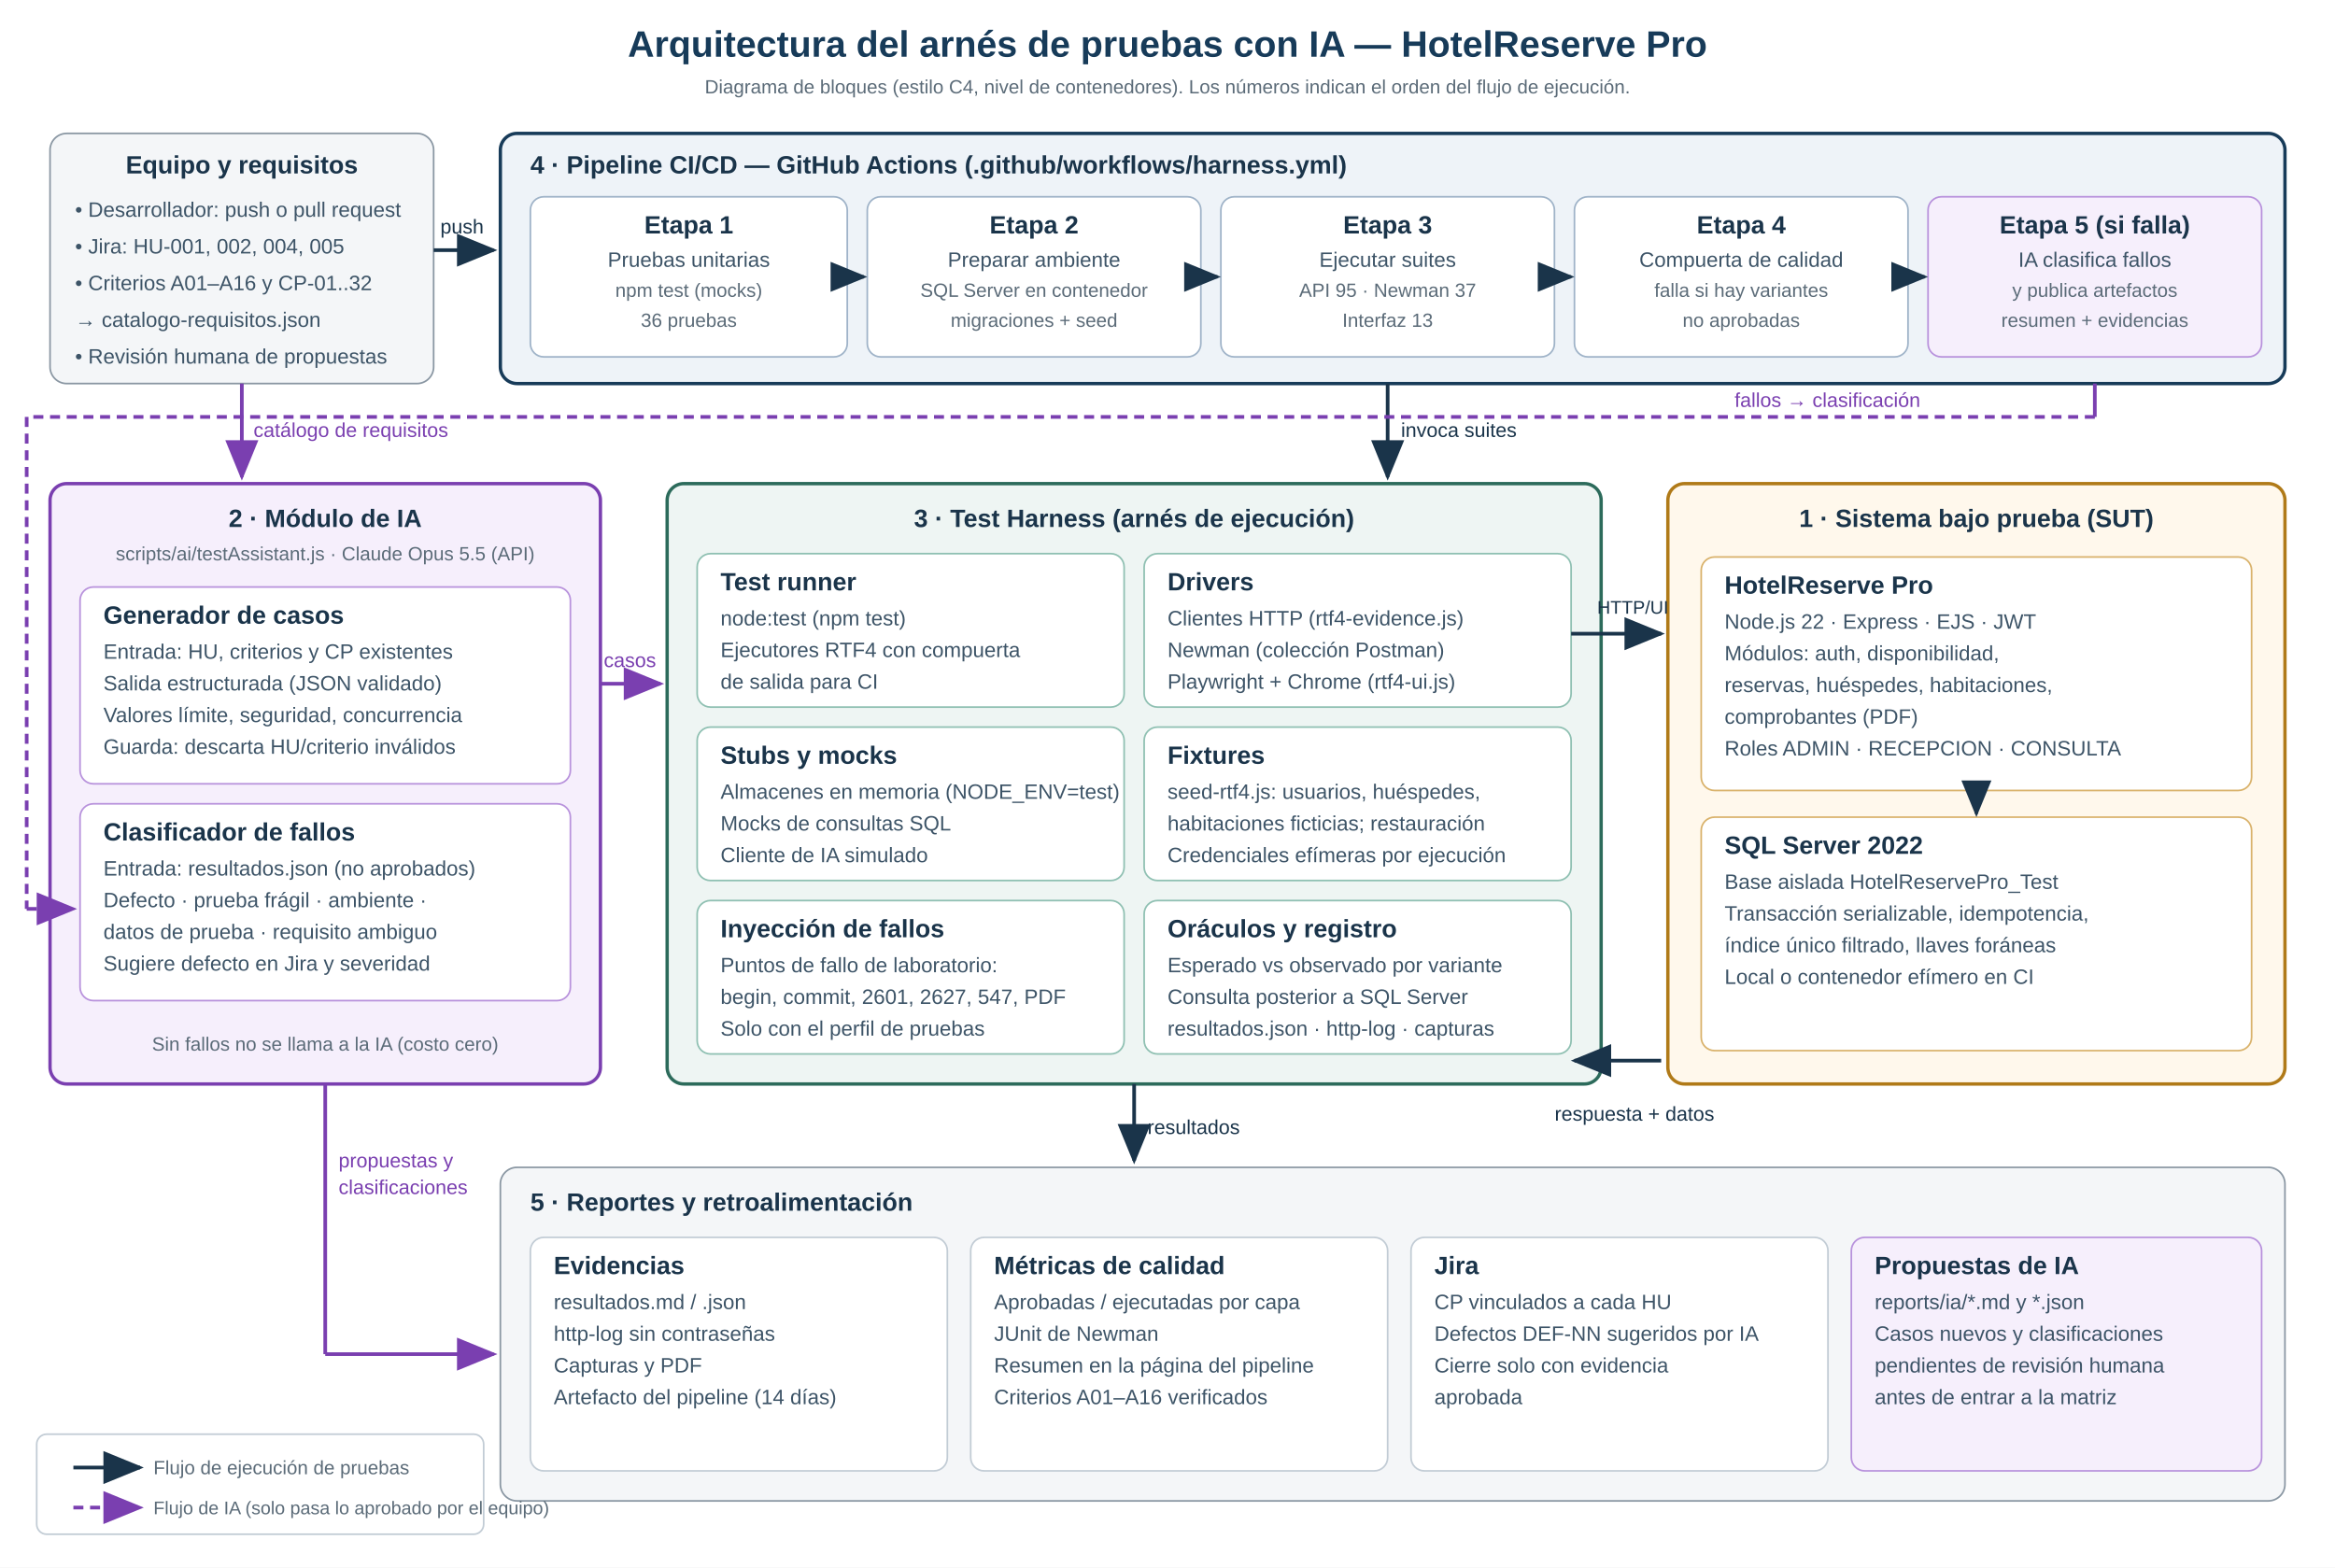
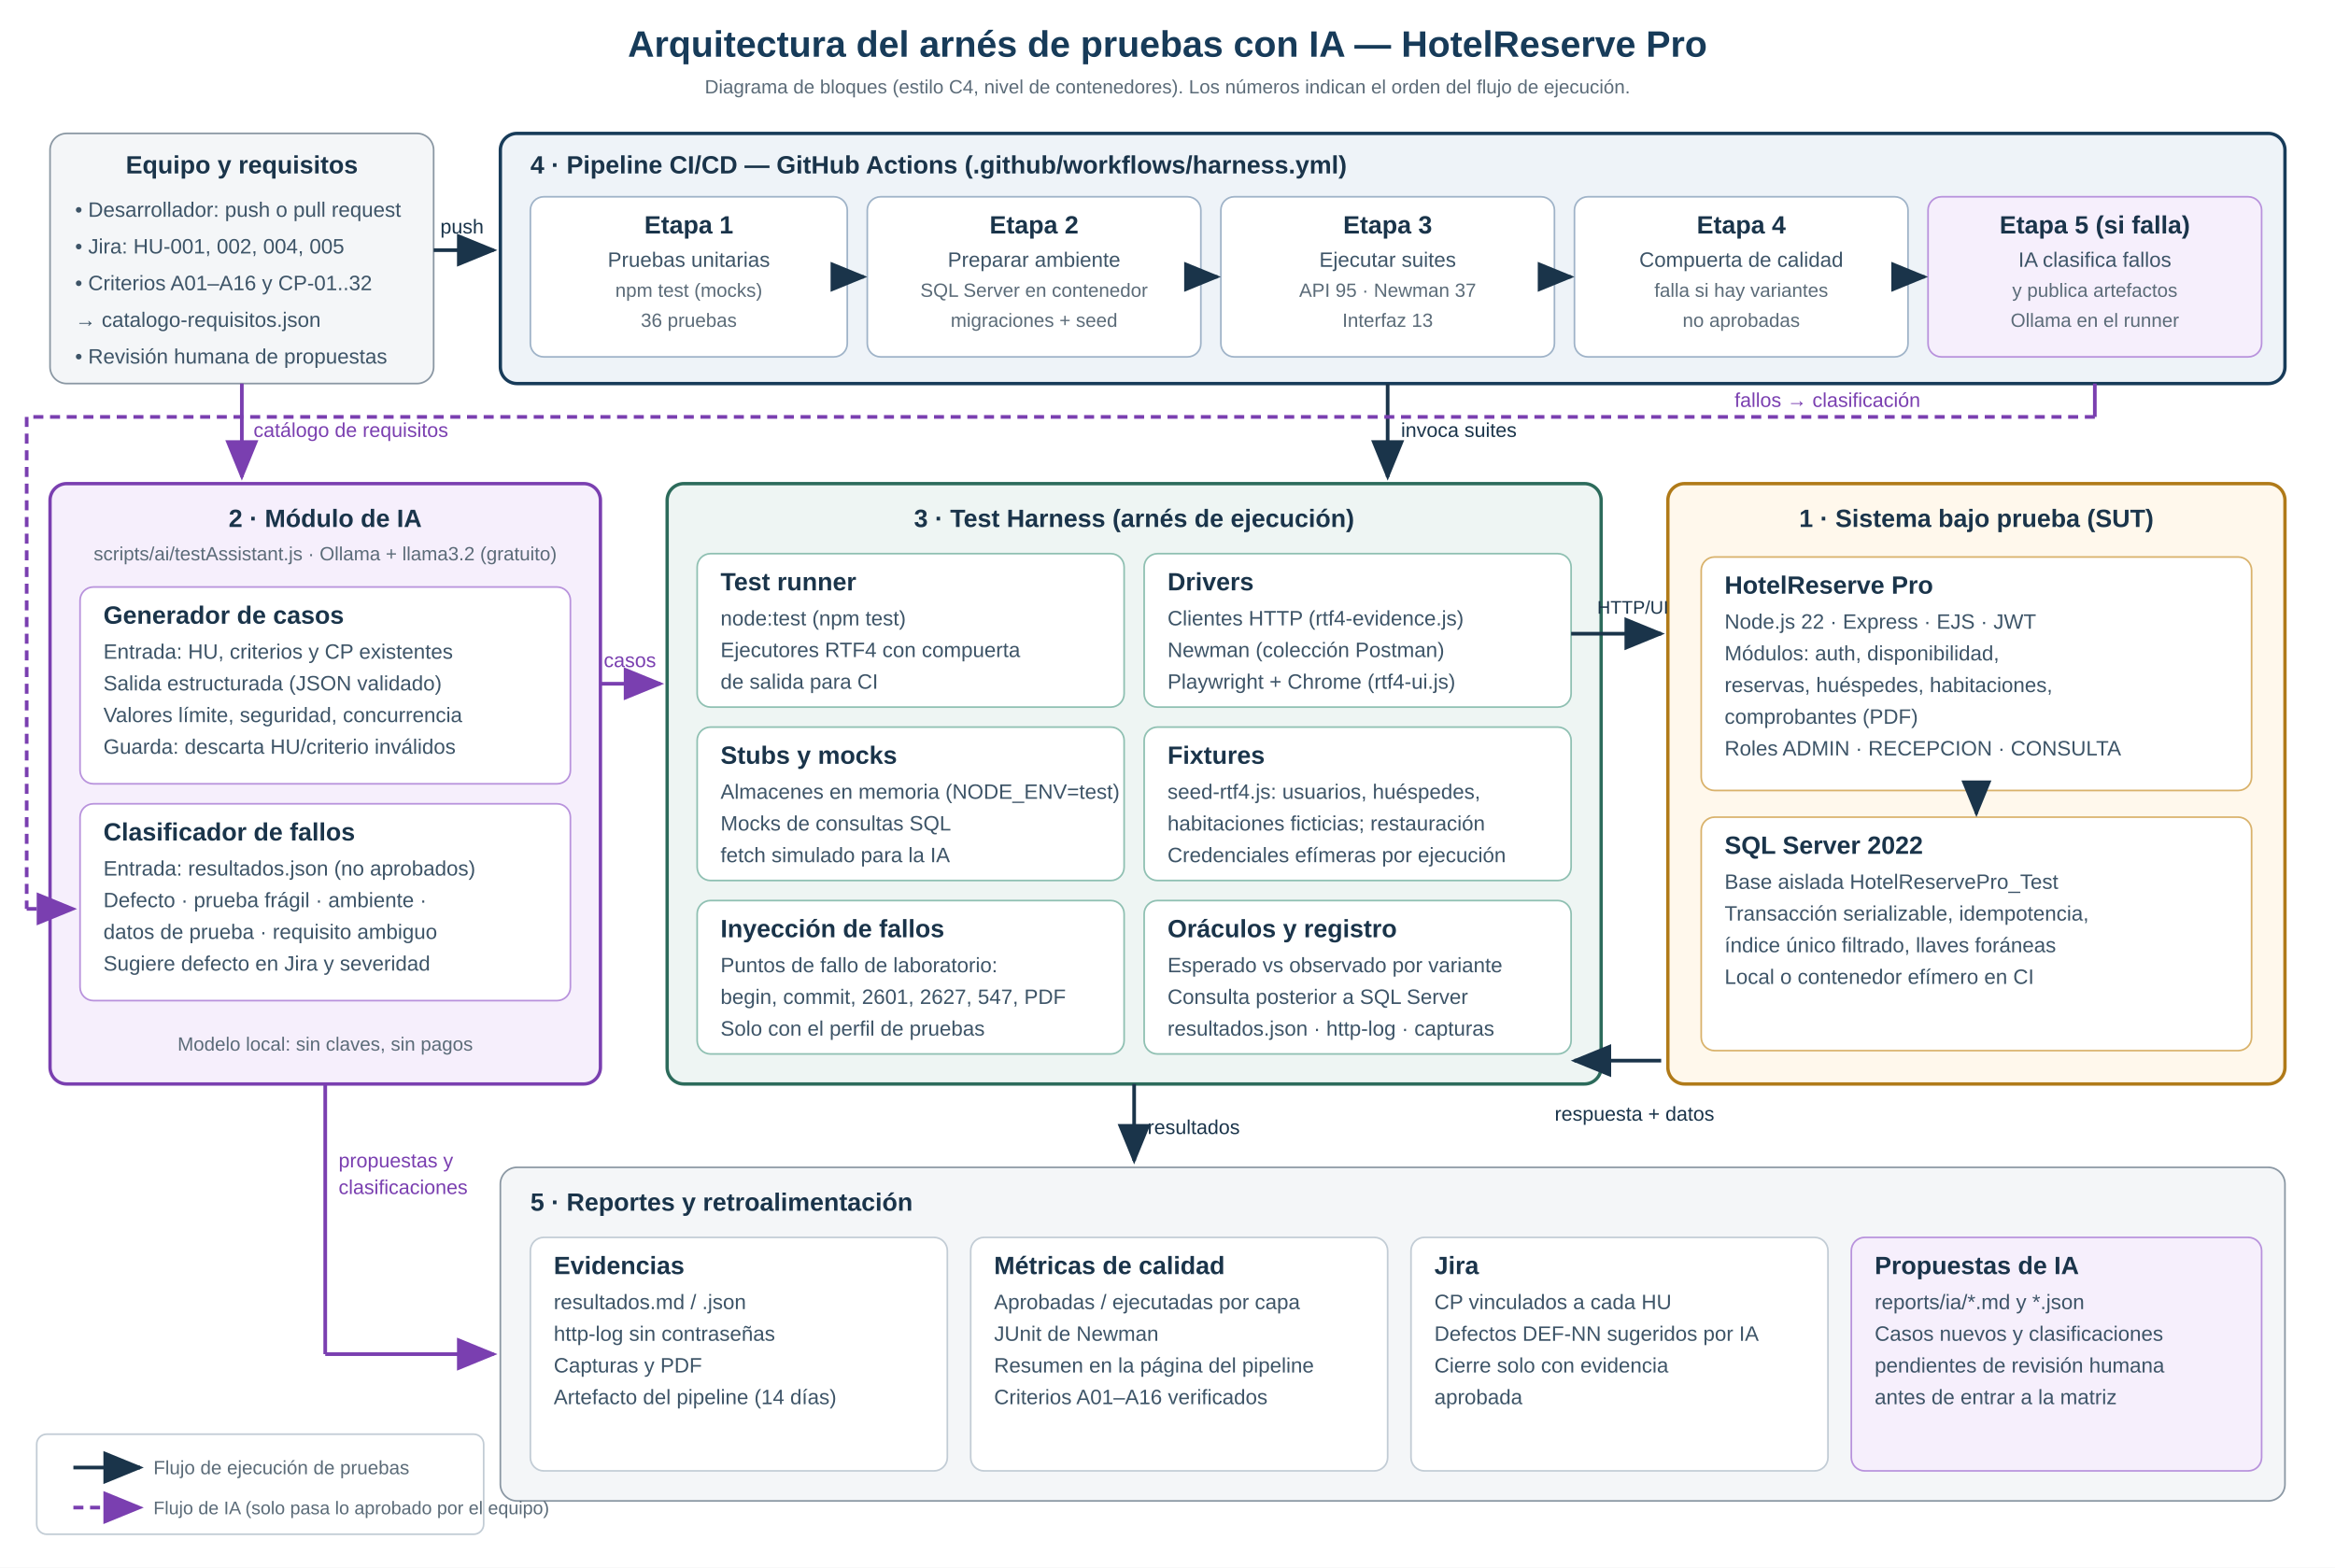
<svg xmlns="http://www.w3.org/2000/svg" width="1400" height="940" viewBox="0 0 1400 940" font-family="Calibri, Arial, sans-serif">
  <defs>
    <marker id="f" markerWidth="11" markerHeight="9" refX="10" refY="4.5" orient="auto">
      <path d="M0,0 L11,4.5 L0,9 z" fill="#1a344a" />
    </marker>
    <marker id="fi" markerWidth="11" markerHeight="9" refX="10" refY="4.5" orient="auto">
      <path d="M0,0 L11,4.5 L0,9 z" fill="#7a3fb0" />
    </marker>
    <style>
      .t{font-size:15px;font-weight:700;fill:#1a344a}
      .s{font-size:12.5px;fill:#3d5467}
      .m{font-size:11.5px;fill:#5b6b78}
      .n{font-size:13px;font-weight:700;fill:#fff}
      .lab{font-size:12px;fill:#1a344a}
      .labi{font-size:12px;fill:#7a3fb0}
    </style>
  </defs>
  <rect width="1400" height="940" fill="#fff" />
  <text x="700" y="34" text-anchor="middle" font-size="22" font-weight="700" fill="#173b59">Arquitectura del arnés de pruebas con IA — HotelReserve Pro</text>
  <text x="700" y="56" text-anchor="middle" class="m">Diagrama de bloques (estilo C4, nivel de contenedores). Los números indican el orden del flujo de ejecución.</text>
  <rect x="30" y="80" width="230" height="150" rx="10" fill="#f4f6f8" stroke="#8a97a3" />
  <text x="145" y="104" text-anchor="middle" class="t">Equipo y requisitos</text>
  <text x="45" y="130" class="s">• Desarrollador: push o pull request</text>
  <text x="45" y="152" class="s">• Jira: HU-001, 002, 004, 005</text>
  <text x="45" y="174" class="s">• Criterios A01–A16 y CP-01..32</text>
  <text x="45" y="196" class="s">  → catalogo-requisitos.json</text>
  <text x="45" y="218" class="s">• Revisión humana de propuestas</text>
  <rect x="300" y="80" width="1070" height="150" rx="10" fill="#eef3f8" stroke="#173b59" stroke-width="2" />
  <text x="318" y="104" class="t">4 · Pipeline CI/CD — GitHub Actions (.github/workflows/harness.yml)</text>
  <g>
    <rect x="318" y="118" width="190" height="96" rx="8" fill="#fff" stroke="#9fb3c8" />
    <text x="413" y="140" text-anchor="middle" class="t" font-size="13">Etapa 1</text>
    <text x="413" y="160" text-anchor="middle" class="s">Pruebas unitarias</text>
    <text x="413" y="178" text-anchor="middle" class="m">npm test (mocks)</text>
    <text x="413" y="196" text-anchor="middle" class="m">36 pruebas</text>
    <rect x="520" y="118" width="200" height="96" rx="8" fill="#fff" stroke="#9fb3c8" />
    <text x="620" y="140" text-anchor="middle" class="t" font-size="13">Etapa 2</text>
    <text x="620" y="160" text-anchor="middle" class="s">Preparar ambiente</text>
    <text x="620" y="178" text-anchor="middle" class="m">SQL Server en contenedor</text>
    <text x="620" y="196" text-anchor="middle" class="m">migraciones + seed</text>
    <rect x="732" y="118" width="200" height="96" rx="8" fill="#fff" stroke="#9fb3c8" />
    <text x="832" y="140" text-anchor="middle" class="t" font-size="13">Etapa 3</text>
    <text x="832" y="160" text-anchor="middle" class="s">Ejecutar suites</text>
    <text x="832" y="178" text-anchor="middle" class="m">API 95 · Newman 37</text>
    <text x="832" y="196" text-anchor="middle" class="m">Interfaz 13</text>
    <rect x="944" y="118" width="200" height="96" rx="8" fill="#fff" stroke="#9fb3c8" />
    <text x="1044" y="140" text-anchor="middle" class="t" font-size="13">Etapa 4</text>
    <text x="1044" y="160" text-anchor="middle" class="s">Compuerta de calidad</text>
    <text x="1044" y="178" text-anchor="middle" class="m">falla si hay variantes</text>
    <text x="1044" y="196" text-anchor="middle" class="m">no aprobadas</text>
    <rect x="1156" y="118" width="200" height="96" rx="8" fill="#f6effc" stroke="#b892dc" />
    <text x="1256" y="140" text-anchor="middle" class="t" font-size="13">Etapa 5 (si falla)</text>
    <text x="1256" y="160" text-anchor="middle" class="s">IA clasifica fallos</text>
    <text x="1256" y="178" text-anchor="middle" class="m">y publica artefactos</text>
-     <text x="1256" y="196" text-anchor="middle" class="m">resumen + evidencias</text>
+     <text x="1256" y="196" text-anchor="middle" class="m">Ollama en el runner</text>
    <line x1="508" y1="166" x2="518" y2="166" stroke="#1a344a" stroke-width="2" marker-end="url(#f)" />
    <line x1="720" y1="166" x2="730" y2="166" stroke="#1a344a" stroke-width="2" marker-end="url(#f)" />
    <line x1="932" y1="166" x2="942" y2="166" stroke="#1a344a" stroke-width="2" marker-end="url(#f)" />
    <line x1="1144" y1="166" x2="1154" y2="166" stroke="#1a344a" stroke-width="2" marker-end="url(#f)" />
  </g>
  <rect x="30" y="290" width="330" height="360" rx="10" fill="#f6effc" stroke="#7a3fb0" stroke-width="2" />
  <text x="195" y="316" text-anchor="middle" class="t" fill="#5a2a86">2 · Módulo de IA</text>
-   <text x="195" y="336" text-anchor="middle" class="m">scripts/ai/testAssistant.js · Claude Opus 5.5 (API)</text>
+   <text x="195" y="336" text-anchor="middle" class="m">scripts/ai/testAssistant.js · Ollama + llama3.2 (gratuito)</text>
  <rect x="48" y="352" width="294" height="118" rx="8" fill="#fff" stroke="#b892dc" />
  <text x="62" y="374" class="t" font-size="13.5">Generador de casos</text>
  <text x="62" y="395" class="s">Entrada: HU, criterios y CP existentes</text>
  <text x="62" y="414" class="s">Salida estructurada (JSON validado)</text>
  <text x="62" y="433" class="s">Valores límite, seguridad, concurrencia</text>
  <text x="62" y="452" class="s">Guarda: descarta HU/criterio inválidos</text>
  <rect x="48" y="482" width="294" height="118" rx="8" fill="#fff" stroke="#b892dc" />
  <text x="62" y="504" class="t" font-size="13.5">Clasificador de fallos</text>
  <text x="62" y="525" class="s">Entrada: resultados.json (no aprobados)</text>
  <text x="62" y="544" class="s">Defecto · prueba frágil · ambiente ·</text>
  <text x="62" y="563" class="s">datos de prueba · requisito ambiguo</text>
  <text x="62" y="582" class="s">Sugiere defecto en Jira y severidad</text>
-   <text x="195" y="630" text-anchor="middle" class="m">Sin fallos no se llama a la IA (costo cero)</text>
+   <text x="195" y="630" text-anchor="middle" class="m">Modelo local: sin claves, sin pagos</text>
  <rect x="400" y="290" width="560" height="360" rx="10" fill="#eef5f3" stroke="#2c6b5b" stroke-width="2" />
  <text x="680" y="316" text-anchor="middle" class="t" fill="#1f5a4b">3 · Test Harness (arnés de ejecución)</text>
  <rect x="418" y="332" width="256" height="92" rx="8" fill="#fff" stroke="#8fc0b2" />
  <text x="432" y="354" class="t" font-size="13.5">Test runner</text>
  <text x="432" y="375" class="s">node:test (npm test)</text>
  <text x="432" y="394" class="s">Ejecutores RTF4 con compuerta</text>
  <text x="432" y="413" class="s">de salida para CI</text>
  <rect x="686" y="332" width="256" height="92" rx="8" fill="#fff" stroke="#8fc0b2" />
  <text x="700" y="354" class="t" font-size="13.5">Drivers</text>
  <text x="700" y="375" class="s">Clientes HTTP (rtf4-evidence.js)</text>
  <text x="700" y="394" class="s">Newman (colección Postman)</text>
  <text x="700" y="413" class="s">Playwright + Chrome (rtf4-ui.js)</text>
  <rect x="418" y="436" width="256" height="92" rx="8" fill="#fff" stroke="#8fc0b2" />
  <text x="432" y="458" class="t" font-size="13.5">Stubs y mocks</text>
  <text x="432" y="479" class="s">Almacenes en memoria (NODE_ENV=test)</text>
  <text x="432" y="498" class="s">Mocks de consultas SQL</text>
-   <text x="432" y="517" class="s">Cliente de IA simulado</text>
+   <text x="432" y="517" class="s">fetch simulado para la IA</text>
  <rect x="686" y="436" width="256" height="92" rx="8" fill="#fff" stroke="#8fc0b2" />
  <text x="700" y="458" class="t" font-size="13.5">Fixtures</text>
  <text x="700" y="479" class="s">seed-rtf4.js: usuarios, huéspedes,</text>
  <text x="700" y="498" class="s">habitaciones ficticias; restauración</text>
  <text x="700" y="517" class="s">Credenciales efímeras por ejecución</text>
  <rect x="418" y="540" width="256" height="92" rx="8" fill="#fff" stroke="#8fc0b2" />
  <text x="432" y="562" class="t" font-size="13.5">Inyección de fallos</text>
  <text x="432" y="583" class="s">Puntos de fallo de laboratorio:</text>
  <text x="432" y="602" class="s">begin, commit, 2601, 2627, 547, PDF</text>
  <text x="432" y="621" class="s">Solo con el perfil de pruebas</text>
  <rect x="686" y="540" width="256" height="92" rx="8" fill="#fff" stroke="#8fc0b2" />
  <text x="700" y="562" class="t" font-size="13.5">Oráculos y registro</text>
  <text x="700" y="583" class="s">Esperado vs observado por variante</text>
  <text x="700" y="602" class="s">Consulta posterior a SQL Server</text>
  <text x="700" y="621" class="s">resultados.json · http-log · capturas</text>
  <rect x="1000" y="290" width="370" height="360" rx="10" fill="#fff8ec" stroke="#b07a18" stroke-width="2" />
  <text x="1185" y="316" text-anchor="middle" class="t" fill="#7a5410">1 · Sistema bajo prueba (SUT)</text>
  <rect x="1020" y="334" width="330" height="140" rx="8" fill="#fff" stroke="#d9b26b" />
  <text x="1034" y="356" class="t" font-size="13.5">HotelReserve Pro</text>
  <text x="1034" y="377" class="s">Node.js 22 · Express · EJS · JWT</text>
  <text x="1034" y="396" class="s">Módulos: auth, disponibilidad,</text>
  <text x="1034" y="415" class="s">reservas, huéspedes, habitaciones,</text>
  <text x="1034" y="434" class="s">comprobantes (PDF)</text>
  <text x="1034" y="453" class="s">Roles ADMIN · RECEPCION · CONSULTA</text>
  <rect x="1020" y="490" width="330" height="140" rx="8" fill="#fff" stroke="#d9b26b" />
  <text x="1034" y="512" class="t" font-size="13.5">SQL Server 2022</text>
  <text x="1034" y="533" class="s">Base aislada HotelReservePro_Test</text>
  <text x="1034" y="552" class="s">Transacción serializable, idempotencia,</text>
  <text x="1034" y="571" class="s">índice único filtrado, llaves foráneas</text>
  <text x="1034" y="590" class="s">Local o contenedor efímero en CI</text>
  <line x1="1185" y1="474" x2="1185" y2="488" stroke="#1a344a" stroke-width="2" marker-end="url(#f)" />
  <rect x="300" y="700" width="1070" height="200" rx="10" fill="#f4f6f8" stroke="#8a97a3" />
  <text x="318" y="726" class="t">5 · Reportes y retroalimentación</text>
  <rect x="318" y="742" width="250" height="140" rx="8" fill="#fff" stroke="#c2ccd5" />
  <text x="332" y="764" class="t" font-size="13.5">Evidencias</text>
  <text x="332" y="785" class="s">resultados.md / .json</text>
  <text x="332" y="804" class="s">http-log sin contraseñas</text>
  <text x="332" y="823" class="s">Capturas y PDF</text>
  <text x="332" y="842" class="s">Artefacto del pipeline (14 días)</text>
  <rect x="582" y="742" width="250" height="140" rx="8" fill="#fff" stroke="#c2ccd5" />
  <text x="596" y="764" class="t" font-size="13.5">Métricas de calidad</text>
  <text x="596" y="785" class="s">Aprobadas / ejecutadas por capa</text>
  <text x="596" y="804" class="s">JUnit de Newman</text>
  <text x="596" y="823" class="s">Resumen en la página del pipeline</text>
  <text x="596" y="842" class="s">Criterios A01–A16 verificados</text>
  <rect x="846" y="742" width="250" height="140" rx="8" fill="#fff" stroke="#c2ccd5" />
  <text x="860" y="764" class="t" font-size="13.5">Jira</text>
  <text x="860" y="785" class="s">CP vinculados a cada HU</text>
  <text x="860" y="804" class="s">Defectos DEF-NN sugeridos por IA</text>
  <text x="860" y="823" class="s">Cierre solo con evidencia</text>
  <text x="860" y="842" class="s">aprobada</text>
  <rect x="1110" y="742" width="246" height="140" rx="8" fill="#f6effc" stroke="#b892dc" />
  <text x="1124" y="764" class="t" font-size="13.5">Propuestas de IA</text>
  <text x="1124" y="785" class="s">reports/ia/*.md y *.json</text>
  <text x="1124" y="804" class="s">Casos nuevos y clasificaciones</text>
  <text x="1124" y="823" class="s">pendientes de revisión humana</text>
  <text x="1124" y="842" class="s">antes de entrar a la matriz</text>
  <line x1="260" y1="150" x2="296" y2="150" stroke="#1a344a" stroke-width="2.2" marker-end="url(#f)" />
  <text x="264" y="140" class="lab">push</text>
  <line x1="145" y1="230" x2="145" y2="286" stroke="#7a3fb0" stroke-width="2.2" marker-end="url(#fi)" />
  <text x="152" y="262" class="labi">catálogo de requisitos</text>
  <line x1="360" y1="410" x2="396" y2="410" stroke="#7a3fb0" stroke-width="2.2" marker-end="url(#fi)" />
  <text x="362" y="400" class="labi">casos</text>
  <line x1="832" y1="230" x2="832" y2="286" stroke="#1a344a" stroke-width="2.2" marker-end="url(#f)" />
  <text x="840" y="262" class="lab">invoca suites</text>
  <line x1="942" y1="380" x2="996" y2="380" stroke="#1a344a" stroke-width="2.2" marker-end="url(#f)" />
  <text x="979" y="368" text-anchor="middle" font-size="11" fill="#1a344a">HTTP/UI</text>
  <line x1="996" y1="636" x2="944" y2="636" stroke="#1a344a" stroke-width="2.2" marker-end="url(#f)" />
  <text x="980" y="672" text-anchor="middle" class="lab">respuesta + datos</text>
  <line x1="680" y1="650" x2="680" y2="696" stroke="#1a344a" stroke-width="2.2" marker-end="url(#f)" />
  <text x="688" y="680" class="lab">resultados</text>
  <line x1="1256" y1="230" x2="1256" y2="250" stroke="#7a3fb0" stroke-width="2.2" />
  <line x1="1256" y1="250" x2="16" y2="250" stroke="#7a3fb0" stroke-width="2.2" stroke-dasharray="6 4" />
  <line x1="16" y1="250" x2="16" y2="545" stroke="#7a3fb0" stroke-width="2.2" stroke-dasharray="6 4" />
  <line x1="16" y1="545" x2="44" y2="545" stroke="#7a3fb0" stroke-width="2.2" stroke-dasharray="6 4" marker-end="url(#fi)" />
  <text x="1040" y="244" class="labi">fallos → clasificación</text>
  <line x1="195" y1="650" x2="195" y2="812" stroke="#7a3fb0" stroke-width="2.2" />
  <line x1="195" y1="812" x2="296" y2="812" stroke="#7a3fb0" stroke-width="2.2" marker-end="url(#fi)" />
  <text x="203" y="700" class="labi">propuestas y</text>
  <text x="203" y="716" class="labi">clasificaciones</text>
  <rect x="22" y="860" width="268" height="60" rx="6" fill="#fff" stroke="#c2ccd5" />
  <line x1="44" y1="880" x2="84" y2="880" stroke="#1a344a" stroke-width="2.2" marker-end="url(#f)" />
  <text x="92" y="884" class="m">Flujo de ejecución de pruebas</text>
  <line x1="44" y1="904" x2="84" y2="904" stroke="#7a3fb0" stroke-width="2.2" stroke-dasharray="6 4" marker-end="url(#fi)" />
  <text x="92" y="908" font-size="11" fill="#5b6b78">Flujo de IA (solo pasa lo aprobado por el equipo)</text>
</svg>
